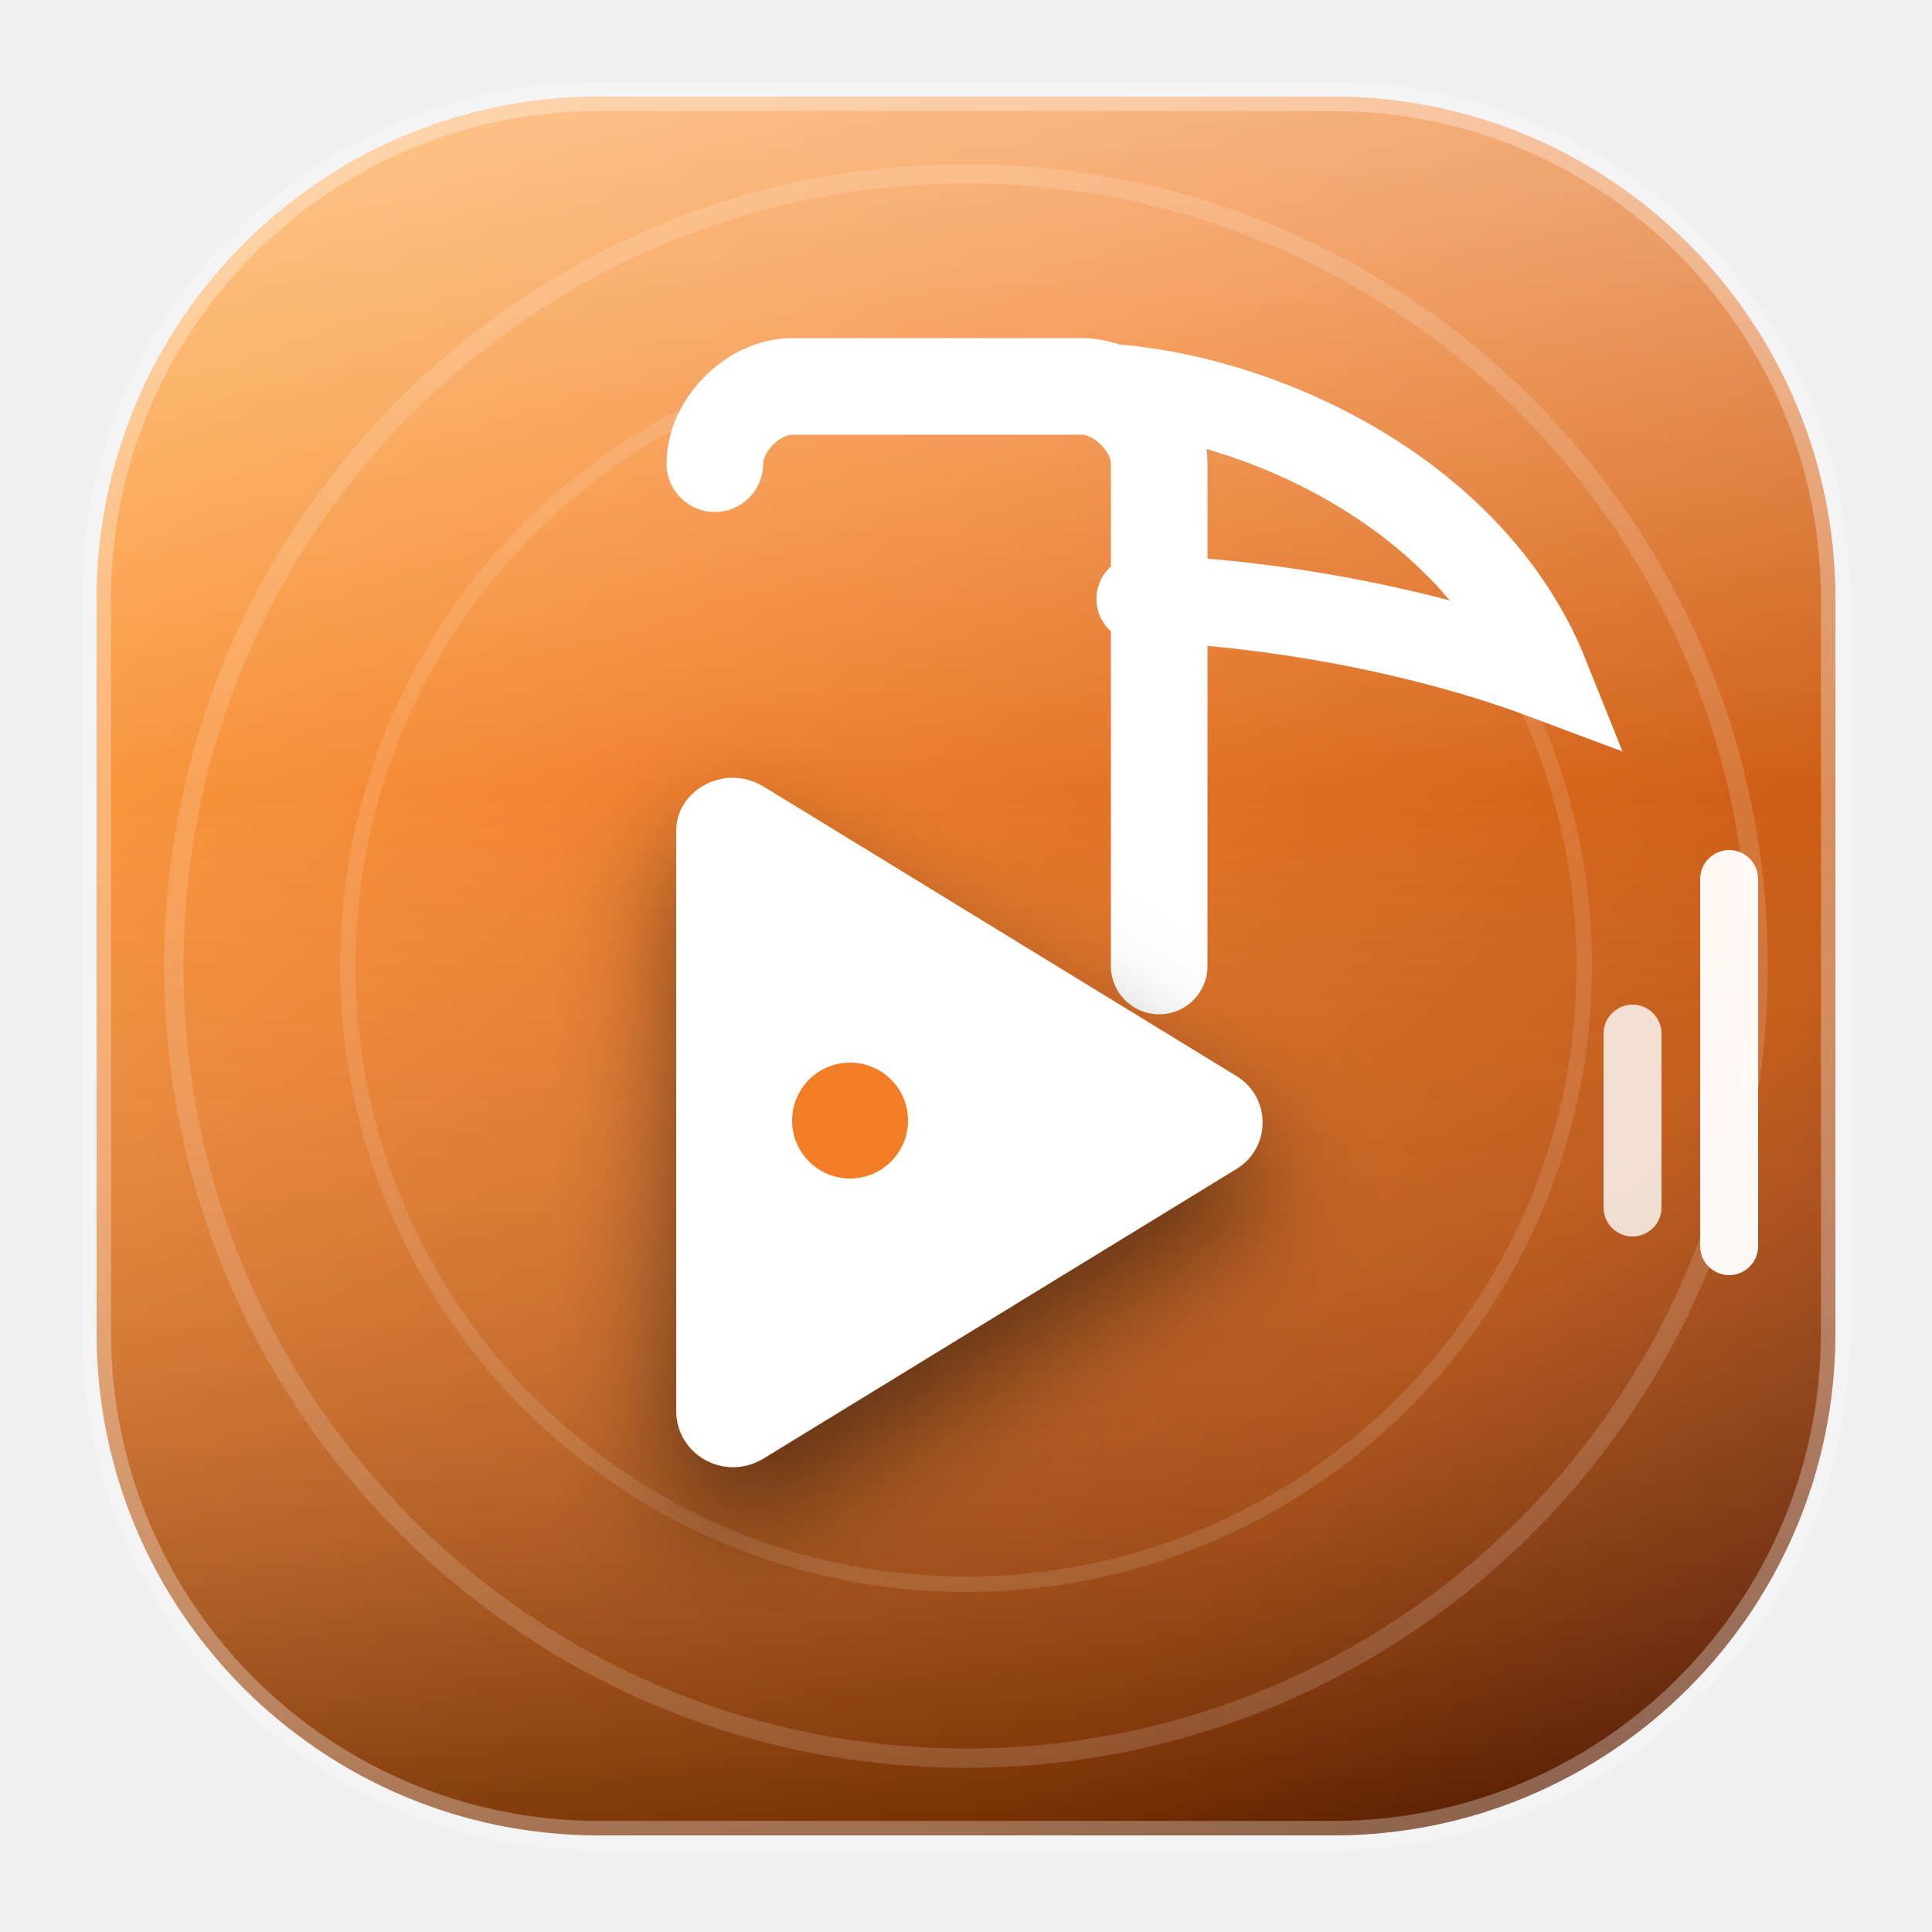
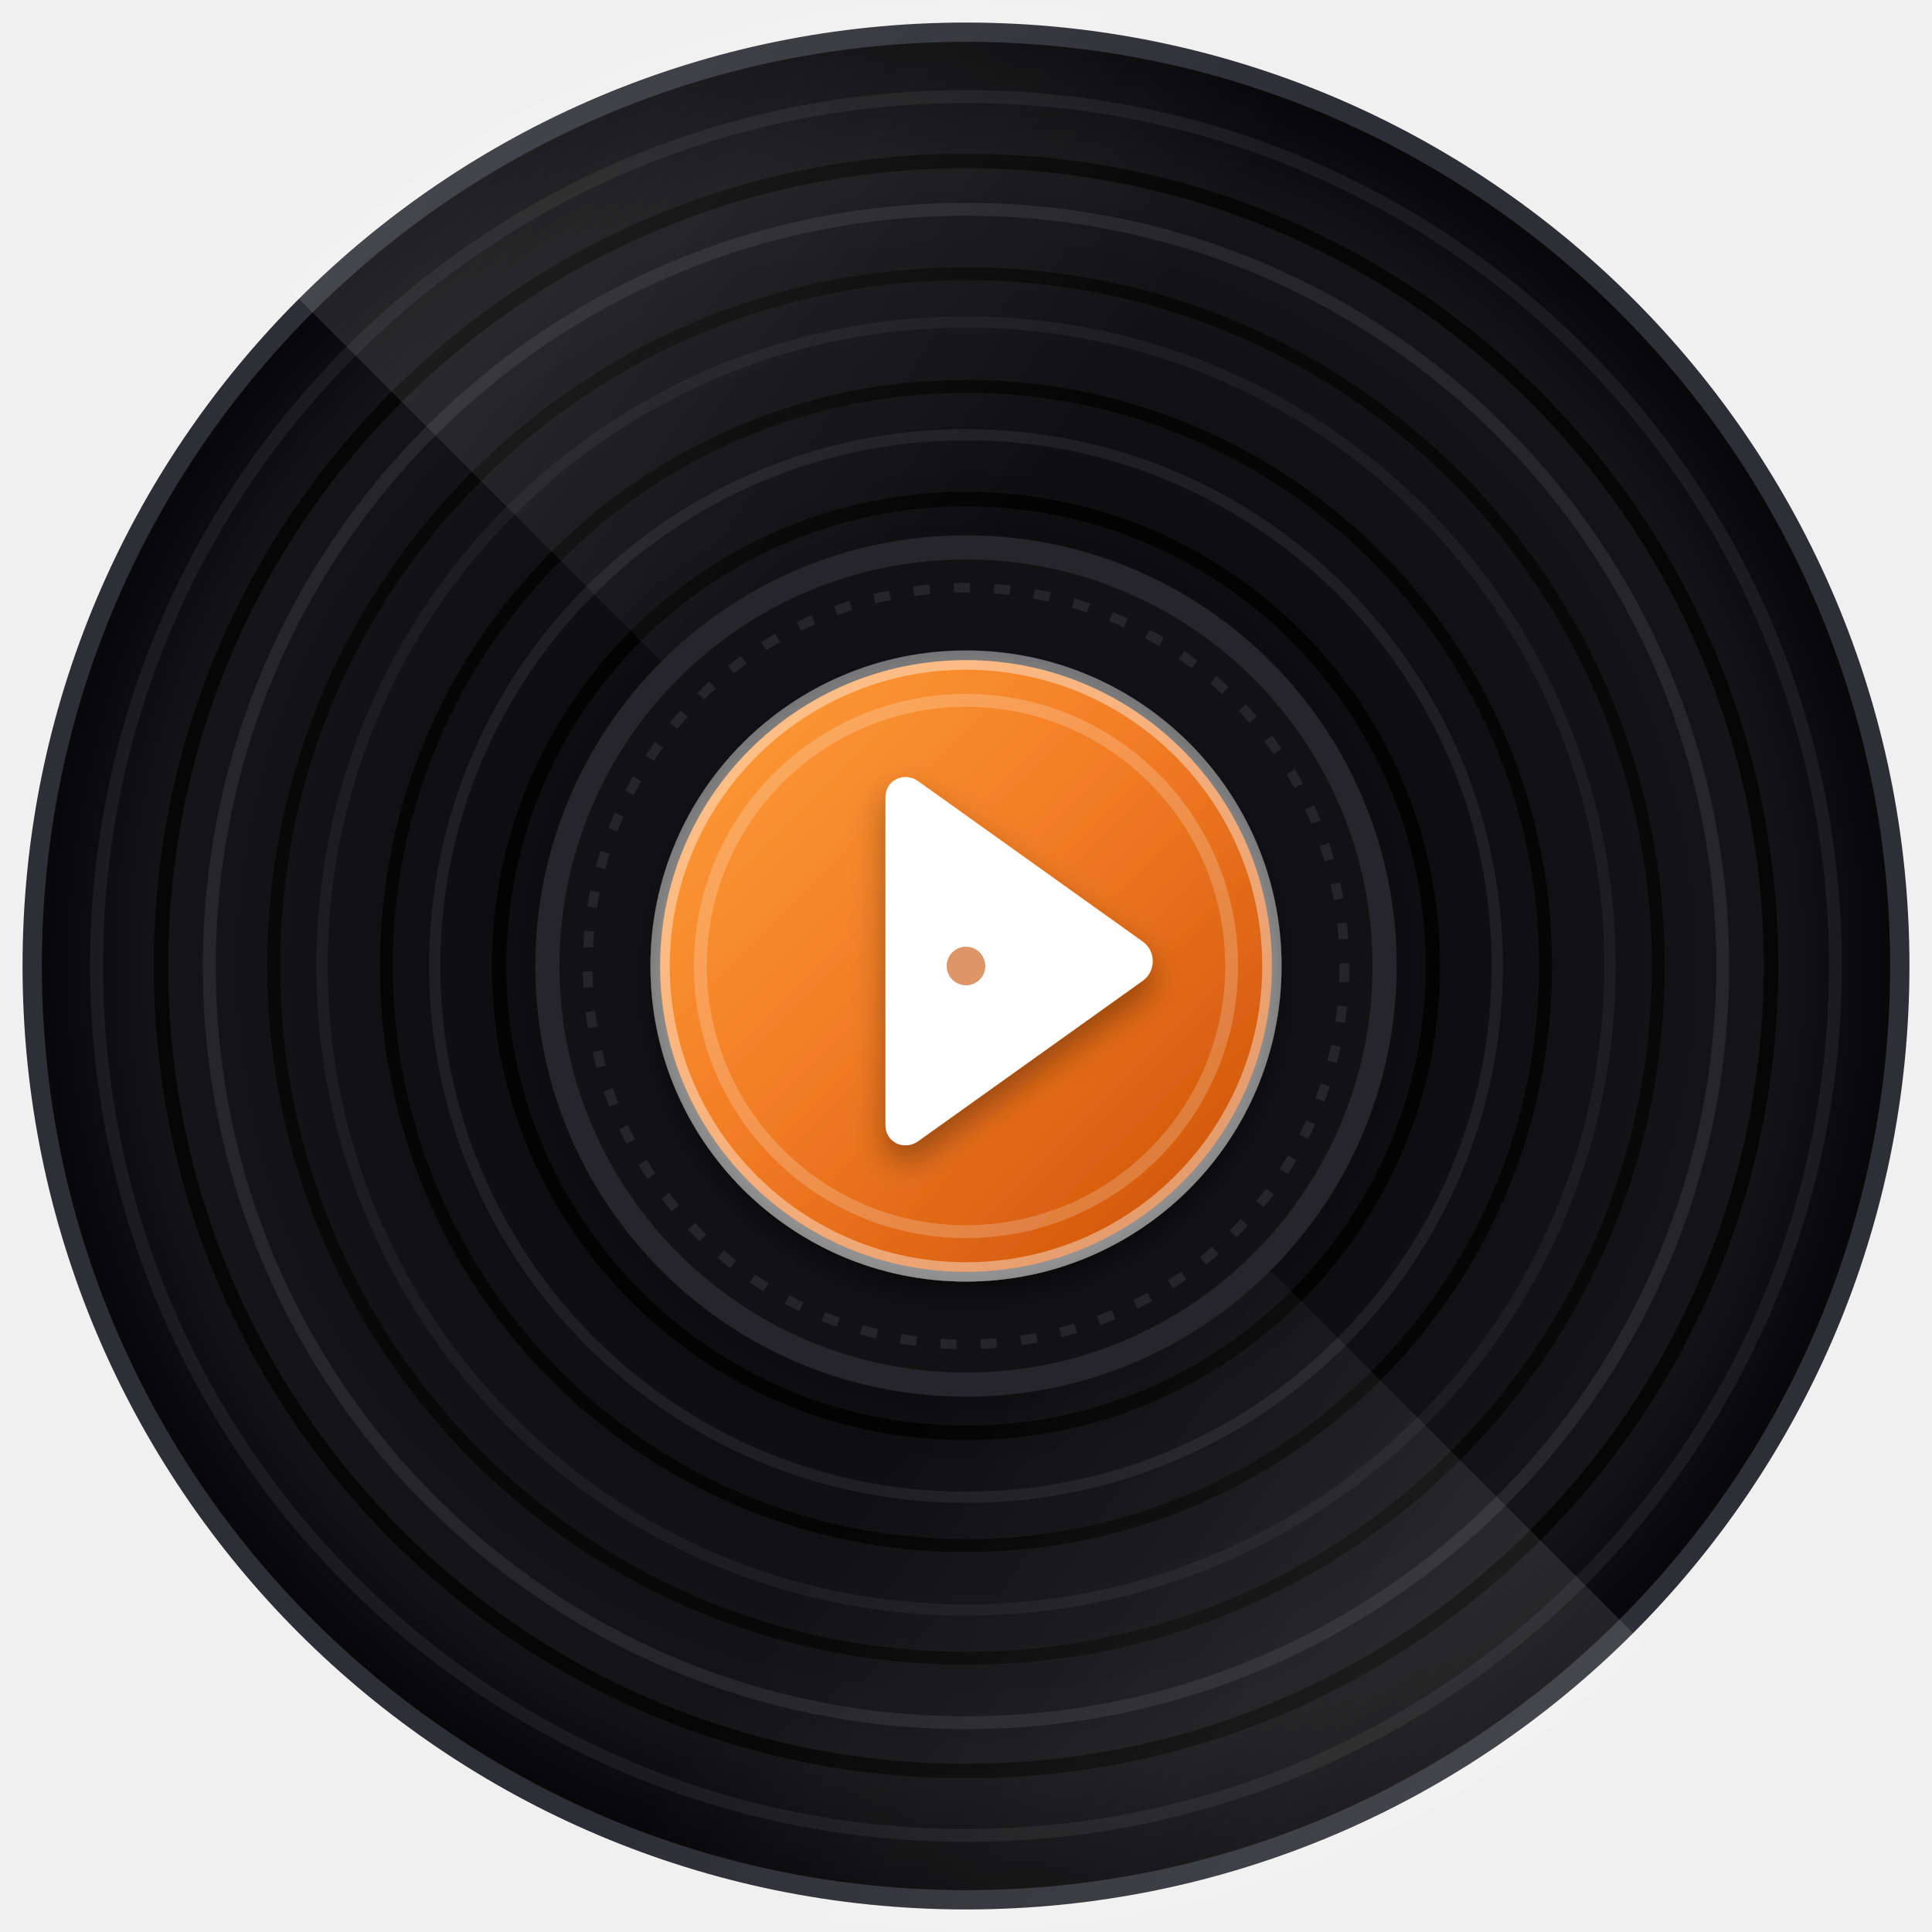
- <svg xmlns="http://www.w3.org/2000/svg" viewBox="0 0 100 100" width="100%" height="100%">
+ <svg xmlns="http://www.w3.org/2000/svg" viewBox="0 0 120 120" width="100%" height="100%">
  <defs>
-     <linearGradient id="fav-bg" x1="0%" y1="0%" x2="100%" y2="100%">
-       <stop offset="0%" stop-color="#FFA843" />
-       <stop offset="35%" stop-color="#F27D26" />
-       <stop offset="75%" stop-color="#C44E04" />
-       <stop offset="100%" stop-color="#701E00" />
+     <radialGradient id="fav-vinyl-base" cx="50%" cy="50%" r="50%">
+       <stop offset="0%" stop-color="#1e1e23" />
+       <stop offset="45%" stop-color="#0d0d10" />
+       <stop offset="85%" stop-color="#151518" />
+       <stop offset="100%" stop-color="#060608" />
+     </radialGradient>
+     <linearGradient id="fav-sheen" x1="0%" y1="0%" x2="100%" y2="100%">
+       <stop offset="0%" stop-color="#ffffff" stop-opacity="0.18" />
+       <stop offset="40%" stop-color="#ffffff" stop-opacity="0.0" />
+       <stop offset="60%" stop-color="#ffffff" stop-opacity="0.0" />
+       <stop offset="100%" stop-color="#ffffff" stop-opacity="0.18" />
    </linearGradient>
-     <linearGradient id="fav-glass" x1="0%" y1="0%" x2="0%" y2="100%">
-       <stop offset="0%" stop-color="#ffffff" stop-opacity="0.4" />
-       <stop offset="40%" stop-color="#ffffff" stop-opacity="0.05" />
-       <stop offset="100%" stop-color="#000000" stop-opacity="0.4" />
+     <linearGradient id="fav-orange-btn" x1="0%" y1="0%" x2="100%" y2="100%">
+       <stop offset="0%" stop-color="#FFA03A" />
+       <stop offset="45%" stop-color="#F27D26" />
+       <stop offset="100%" stop-color="#C94E03" />
    </linearGradient>
-     <filter id="fav-shadow" x="-20%" y="-20%" width="140%" height="140%">
-       <feDropShadow dx="0" dy="3" stdDeviation="3" flood-color="#000000" flood-opacity="0.5" />
+     <filter id="fav-btn-glow" x="-30%" y="-30%" width="160%" height="160%">
+       <feDropShadow dx="0" dy="2" stdDeviation="3" flood-color="#F27D26" flood-opacity="0.5" />
+       <feDropShadow dx="0" dy="1" stdDeviation="1" flood-color="#000000" flood-opacity="0.6" />
+     </filter>
+     <filter id="fav-play-shadow" x="-30%" y="-30%" width="160%" height="160%">
+       <feDropShadow dx="0" dy="1" stdDeviation="1" flood-color="#000000" flood-opacity="0.35" />
    </filter>
  </defs>
-   <rect x="5" y="5" width="90" height="90" rx="26" fill="url(#fav-bg)" />
-   <rect x="5" y="5" width="90" height="90" rx="26" fill="url(#fav-glass)" stroke="rgba(255,255,255,0.3)" stroke-width="1.5" />
-   <circle cx="50" cy="50" r="41" fill="none" stroke="rgba(255,255,255,0.15)" stroke-width="1" />
-   <circle cx="50" cy="50" r="32" fill="none" stroke="rgba(255,255,255,0.12)" stroke-width="0.8" />
-   <path d="M37 24 C37 22 39 20 41 20 H56 C58 20 60 22 60 24 V50" fill="none" stroke="#ffffff" stroke-width="5" stroke-linecap="round" />
-   <path d="M56 20 C64 20 76 25 80 35 C72 32 63 31 59 31" fill="none" stroke="#ffffff" stroke-width="4.5" stroke-linecap="round" />
-   <path d="M35 39 V73 C35 75.3 37.5 76.7 39.5 75.5 L64 60.5 C65.8 59.4 65.8 56.8 64 55.7 L39.5 40.7 C37.5 39.5 35 40.9 35 43 Z" fill="#ffffff" filter="url(#fav-shadow)" />
-   <circle cx="44" cy="58" r="3" fill="#F27D26" />
-   <rect x="83" y="52" width="3" height="12" rx="1.5" fill="#ffffff" opacity="0.8" />
-   <rect x="88" y="44" width="3" height="22" rx="1.5" fill="#ffffff" opacity="0.95" />
+   <circle cx="60" cy="60" r="58" fill="url(#fav-vinyl-base)" stroke="#2e2e36" stroke-width="1.2" />
+   <circle cx="60" cy="60" r="54" stroke="rgba(255,255,255,0.06)" stroke-width="0.8" fill="none" />
+   <circle cx="60" cy="60" r="50" stroke="rgba(0,0,0,0.7)" stroke-width="0.9" fill="none" />
+   <circle cx="60" cy="60" r="47" stroke="rgba(255,255,255,0.08)" stroke-width="0.8" fill="none" />
+   <circle cx="60" cy="60" r="43" stroke="rgba(0,0,0,0.6)" stroke-width="0.8" fill="none" />
+   <circle cx="60" cy="60" r="40" stroke="rgba(255,255,255,0.05)" stroke-width="0.7" fill="none" />
+   <circle cx="60" cy="60" r="36" stroke="rgba(0,0,0,0.7)" stroke-width="0.8" fill="none" />
+   <circle cx="60" cy="60" r="33" stroke="rgba(255,255,255,0.07)" stroke-width="0.7" fill="none" />
+   <circle cx="60" cy="60" r="29" stroke="rgba(0,0,0,0.8)" stroke-width="0.9" fill="none" />
+   <path d="M60 60 L18 18 A58 58 0 0 1 102 18 Z M60 60 L102 102 A58 58 0 0 1 18 102 Z" fill="url(#fav-sheen)" opacity="0.8" />
+   <circle cx="60" cy="60" r="26" fill="#121215" stroke="#25252b" stroke-width="1.5" />
+   <circle cx="60" cy="60" r="23.5" stroke="rgba(255,255,255,0.08)" stroke-width="0.6" stroke-dasharray="1 1.5" fill="none" />
+   <circle cx="60" cy="60" r="19" fill="url(#fav-orange-btn)" filter="url(#fav-btn-glow)" stroke="rgba(255,255,255,0.4)" stroke-width="1.2" />
+   <circle cx="60" cy="60" r="16.5" stroke="rgba(255,255,255,0.2)" stroke-width="0.8" fill="none" />
+   <path d="M55 49.5C55 48.5 56.1 47.9 57 48.5L71 58.5C71.8 59.1 71.8 60.3 71 60.9L57 70.9C56.1 71.5 55 70.9 55 69.9V49.5Z" fill="#FFFFFF" filter="url(#fav-play-shadow)" />
+   <circle cx="60" cy="60" r="1.2" fill="#C84F04" opacity="0.6" />
</svg>
